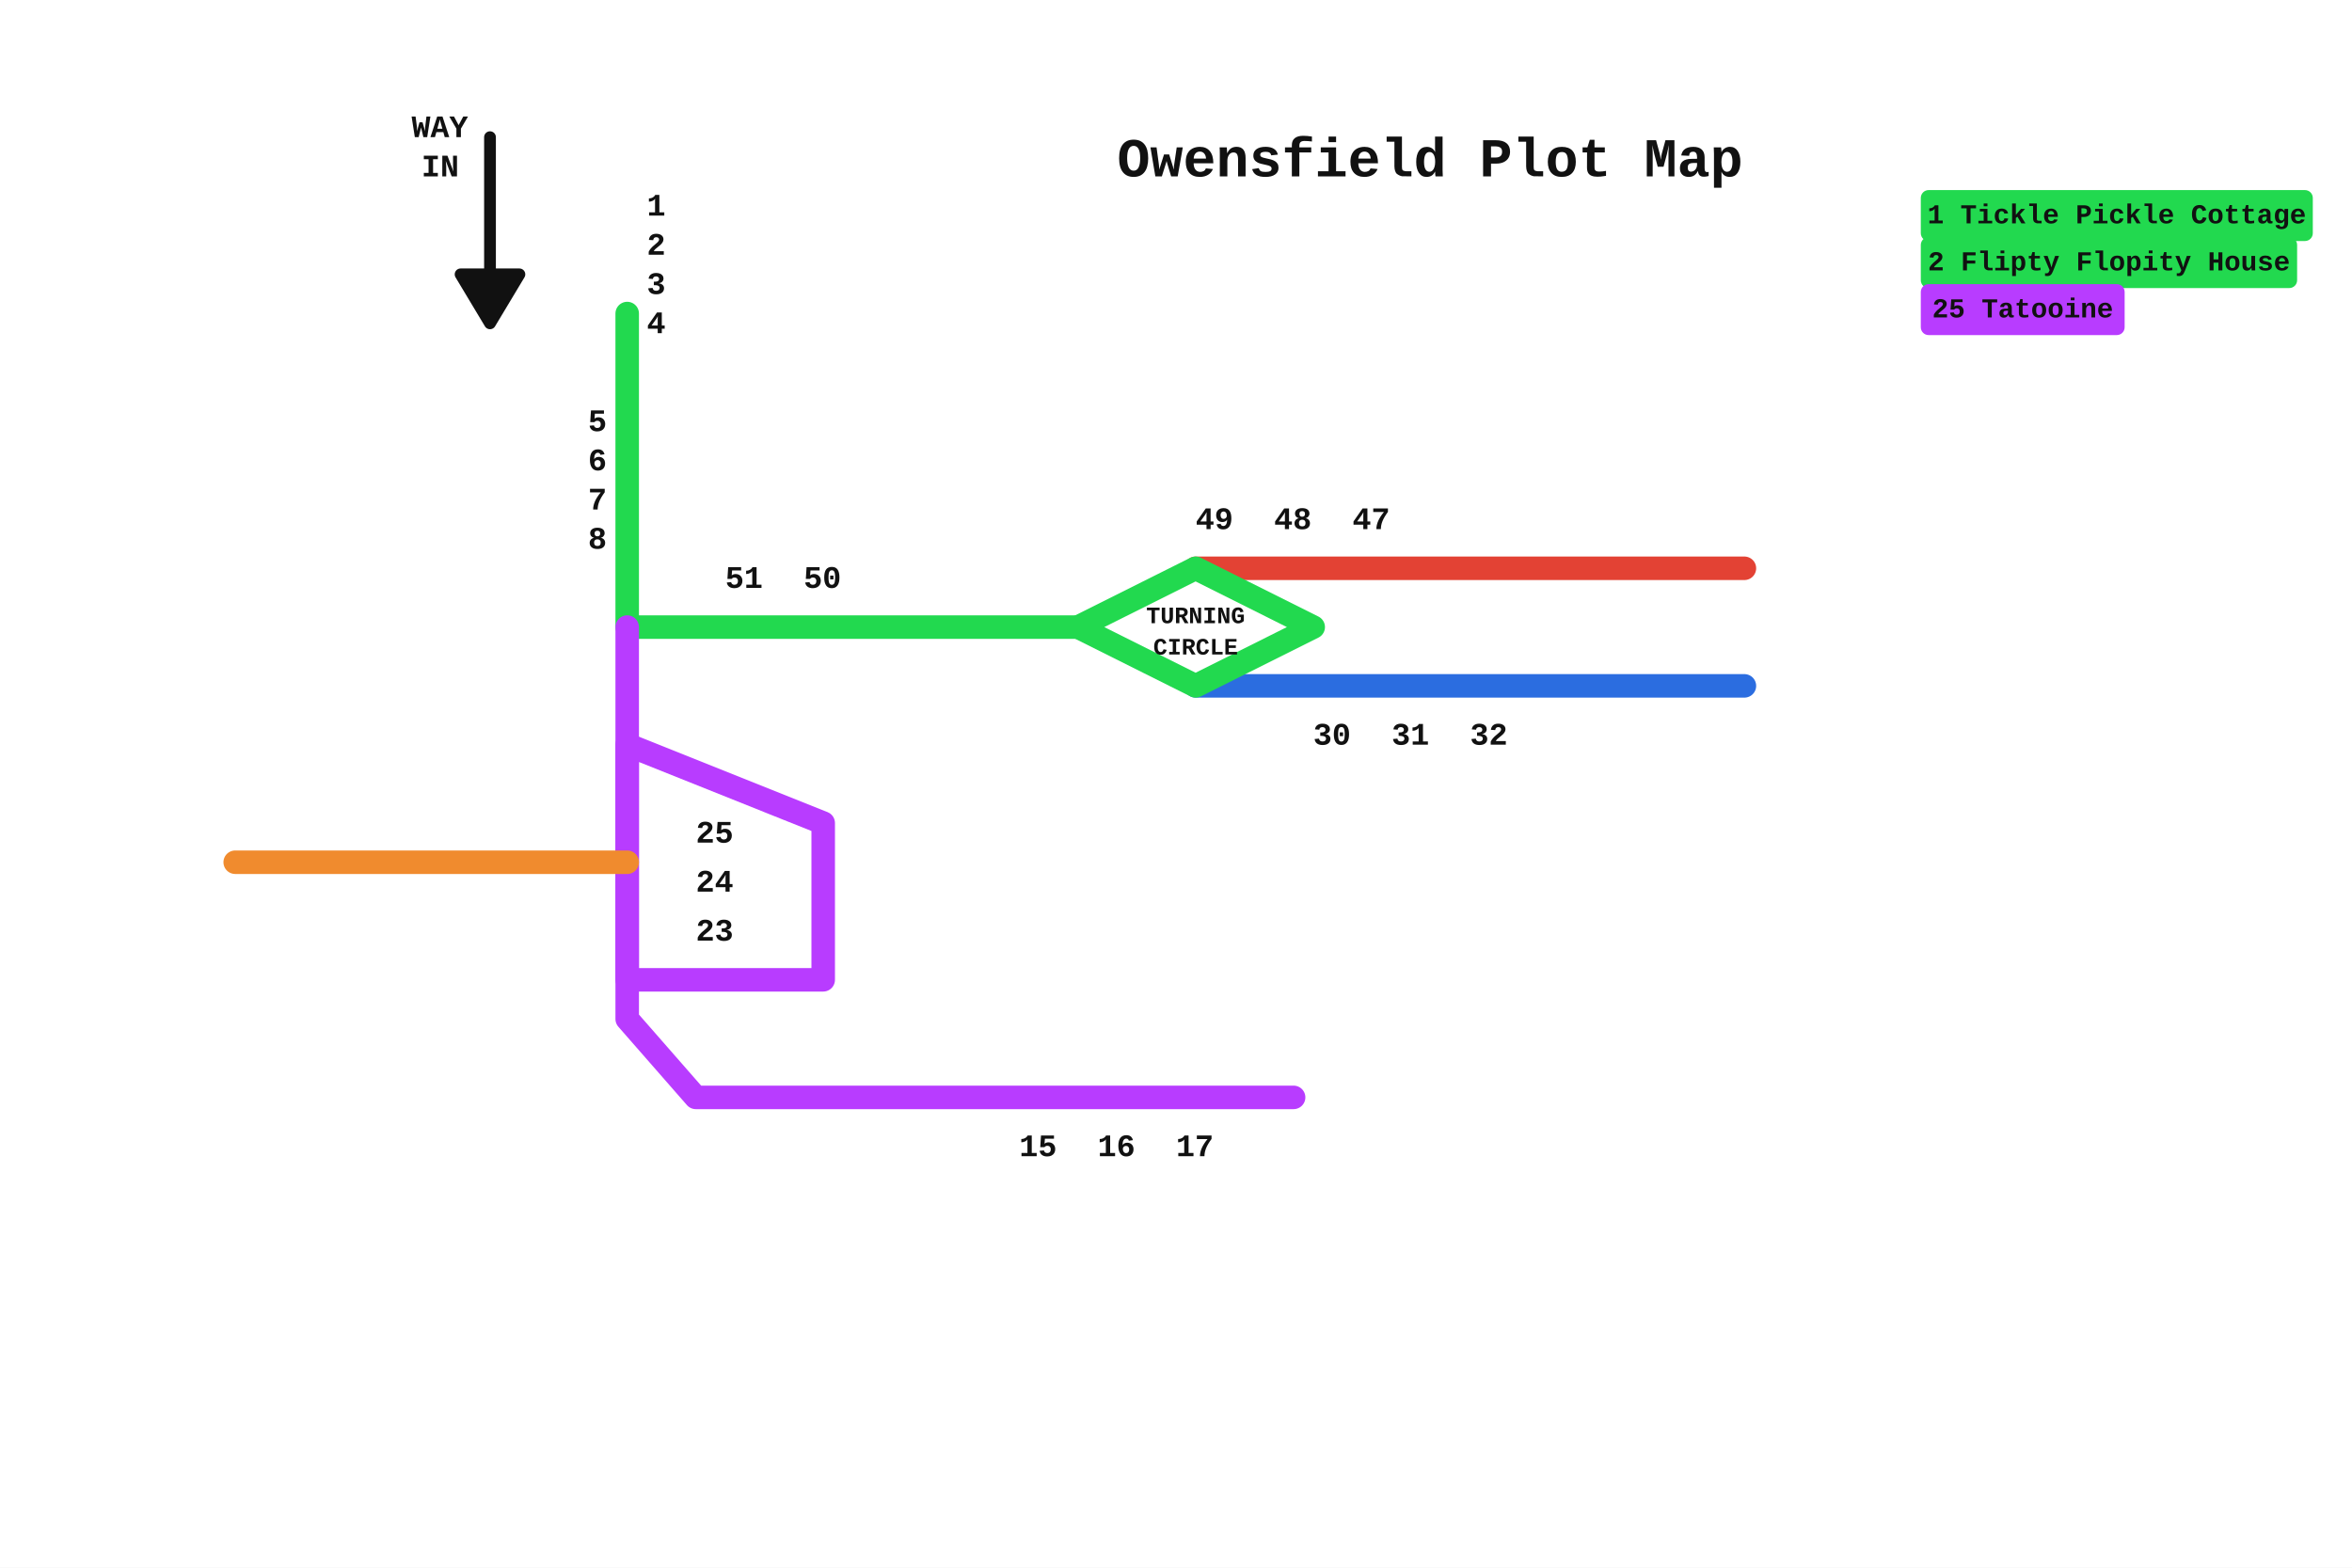
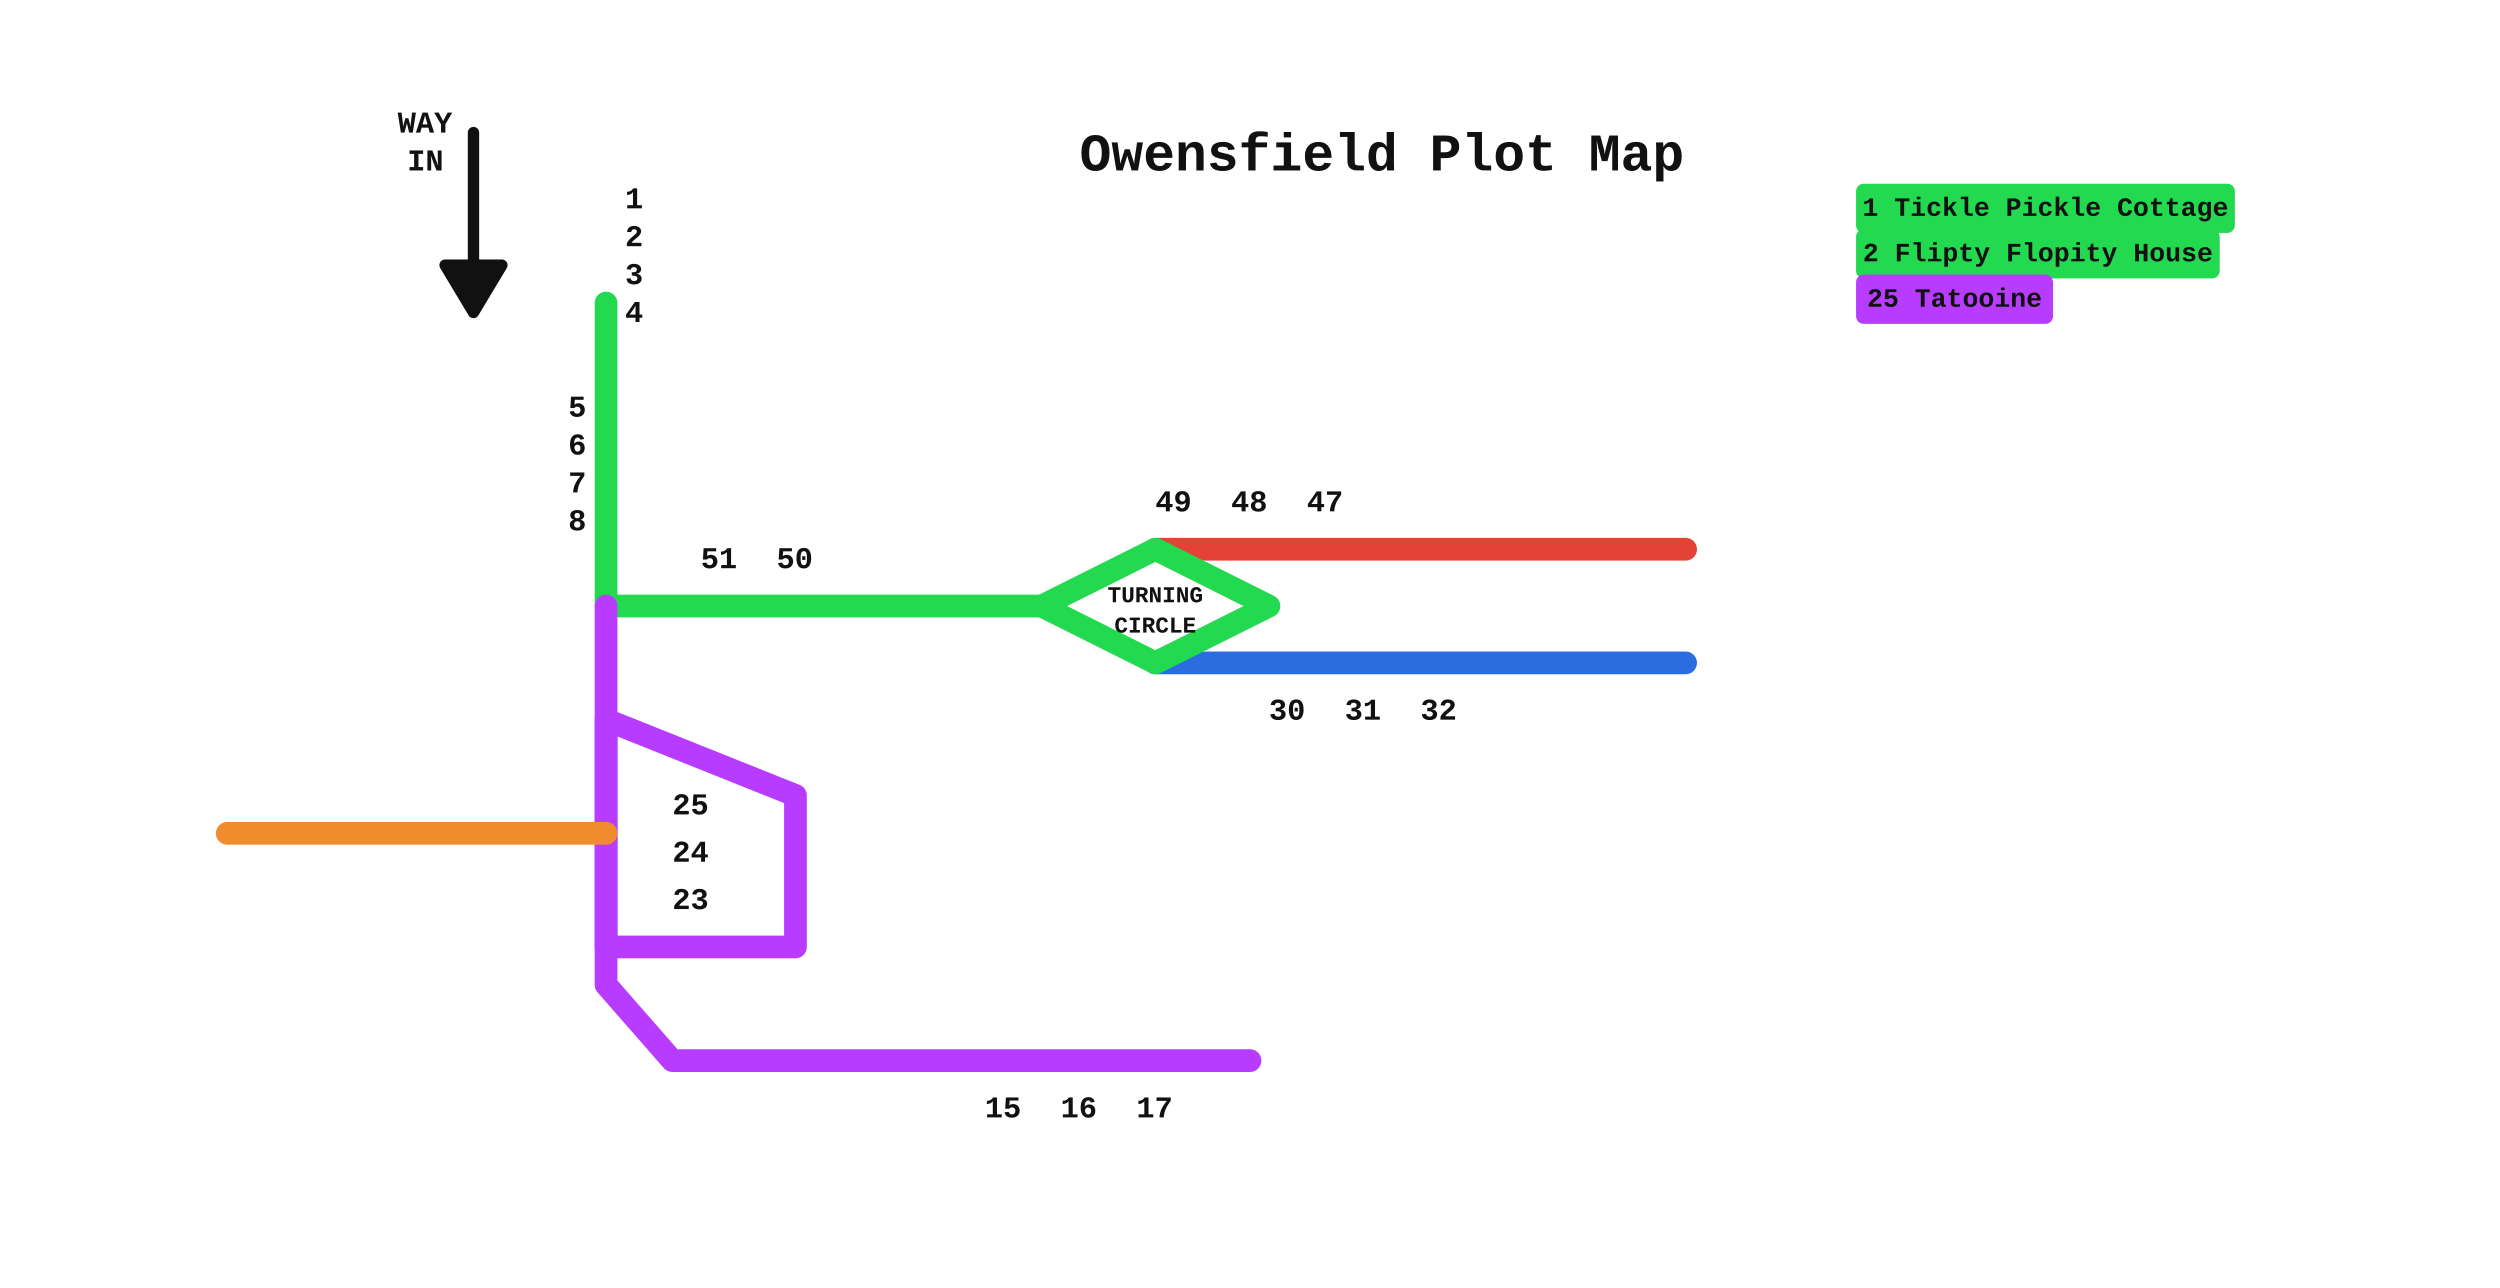
- <svg xmlns="http://www.w3.org/2000/svg" width="1200" height="800" viewBox="0 0 1200 800">
-   <rect width="1200" height="800" fill="#ffffff" />
+ <svg xmlns="http://www.w3.org/2000/svg" width="1320" height="680" viewBox="0 0 1320 680">
+   <rect width="1320" height="680" fill="#ffffff" />
  <g fill="none" stroke-linecap="round" stroke-linejoin="round">
    <polyline points="320,160 320,320 550,320" stroke="#22d94f" stroke-width="12" />
    <polyline points="320,320 320,520 355,560 660,560" stroke="#b83cff" stroke-width="12" />
    <polyline points="320,380 420,420 420,500 320,500 320,380" stroke="#b83cff" stroke-width="12" />
    <polyline points="120,440 320,440" stroke="#f08b2e" stroke-width="12" />
    <polyline points="610,290 890,290" stroke="#e34234" stroke-width="12" />
    <polyline points="610,350 890,350" stroke="#2b6de0" stroke-width="12" />
  </g>
  <g>
</g>
  <g>
    <polyline points="610,290 670,320 610,350 550,320 610,290" stroke="#22d94f" stroke-width="12" fill="none" stroke-linecap="round" stroke-linejoin="round" />
    <line x1="250" y1="70" x2="250" y2="140" stroke="#111111" stroke-width="6" stroke-linecap="round" />
    <polygon points="235,140 265,140 250,165" stroke="#111111" stroke-width="6" fill="#111111" stroke-linejoin="round" />
  </g>
  <g>
    <text x="570" y="90" font-family="Courier New, Courier, monospace" font-size="28" fill="#111111" font-weight="700">Owensfield Plot Map</text>
    <text x="210" y="70" font-family="Courier New, Courier, monospace" font-size="16" fill="#111111" font-weight="700">WAY</text>
    <text x="215" y="90" font-family="Courier New, Courier, monospace" font-size="16" fill="#111111" font-weight="700">IN</text>
    <text x="330" y="110" font-family="Courier New, Courier, monospace" font-size="16" fill="#111111" font-weight="700">1</text>
    <text x="330" y="130" font-family="Courier New, Courier, monospace" font-size="16" fill="#111111" font-weight="700">2</text>
    <text x="330" y="150" font-family="Courier New, Courier, monospace" font-size="16" fill="#111111" font-weight="700">3</text>
    <text x="330" y="170" font-family="Courier New, Courier, monospace" font-size="16" fill="#111111" font-weight="700">4</text>
    <text x="300" y="220" font-family="Courier New, Courier, monospace" font-size="16" fill="#111111" font-weight="700">5</text>
    <text x="300" y="240" font-family="Courier New, Courier, monospace" font-size="16" fill="#111111" font-weight="700">6</text>
    <text x="300" y="260" font-family="Courier New, Courier, monospace" font-size="16" fill="#111111" font-weight="700">7</text>
    <text x="300" y="280" font-family="Courier New, Courier, monospace" font-size="16" fill="#111111" font-weight="700">8</text>
    <text x="370" y="300" font-family="Courier New, Courier, monospace" font-size="16" fill="#111111" font-weight="700">51</text>
    <text x="410" y="300" font-family="Courier New, Courier, monospace" font-size="16" fill="#111111" font-weight="700">50</text>
    <text x="610" y="270" font-family="Courier New, Courier, monospace" font-size="16" fill="#111111" font-weight="700">49</text>
    <text x="650" y="270" font-family="Courier New, Courier, monospace" font-size="16" fill="#111111" font-weight="700">48</text>
    <text x="690" y="270" font-family="Courier New, Courier, monospace" font-size="16" fill="#111111" font-weight="700">47</text>
    <text x="610" y="318" font-family="Courier New, Courier, monospace" font-size="12" fill="#111111" text-anchor="middle" font-weight="700">TURNING</text>
    <text x="610" y="334" font-family="Courier New, Courier, monospace" font-size="12" fill="#111111" text-anchor="middle" font-weight="700">CIRCLE</text>
    <text x="670" y="380" font-family="Courier New, Courier, monospace" font-size="16" fill="#111111" font-weight="700">30</text>
    <text x="710" y="380" font-family="Courier New, Courier, monospace" font-size="16" fill="#111111" font-weight="700">31</text>
    <text x="750" y="380" font-family="Courier New, Courier, monospace" font-size="16" fill="#111111" font-weight="700">32</text>
    <text x="355" y="430" font-family="Courier New, Courier, monospace" font-size="16" fill="#111111" font-weight="700">25</text>
    <text x="355" y="455" font-family="Courier New, Courier, monospace" font-size="16" fill="#111111" font-weight="700">24</text>
    <text x="355" y="480" font-family="Courier New, Courier, monospace" font-size="16" fill="#111111" font-weight="700">23</text>
    <text x="520" y="590" font-family="Courier New, Courier, monospace" font-size="16" fill="#111111" font-weight="700">15</text>
    <text x="560" y="590" font-family="Courier New, Courier, monospace" font-size="16" fill="#111111" font-weight="700">16</text>
    <text x="600" y="590" font-family="Courier New, Courier, monospace" font-size="16" fill="#111111" font-weight="700">17</text>
  </g>
  <g>
    <rect x="980" y="97.0" width="200" height="26" rx="4" fill="#22d94f" />
    <text x="1080.0" y="110" text-anchor="middle" dominant-baseline="middle" font-family="Courier New, Courier, monospace" font-size="14" font-weight="700" fill="#111111">1 Tickle Pickle Cottage</text>
    <rect x="980" y="121.0" width="192" height="26" rx="4" fill="#22d94f" />
    <text x="1076.0" y="134" text-anchor="middle" dominant-baseline="middle" font-family="Courier New, Courier, monospace" font-size="14" font-weight="700" fill="#111111">2 Flipty Flopity House</text>
    <rect x="980" y="145.0" width="104" height="26" rx="4" fill="#b83cff" />
    <text x="1032.0" y="158" text-anchor="middle" dominant-baseline="middle" font-family="Courier New, Courier, monospace" font-size="14" font-weight="700" fill="#111111">25 Tatooine</text>
  </g>
</svg>
